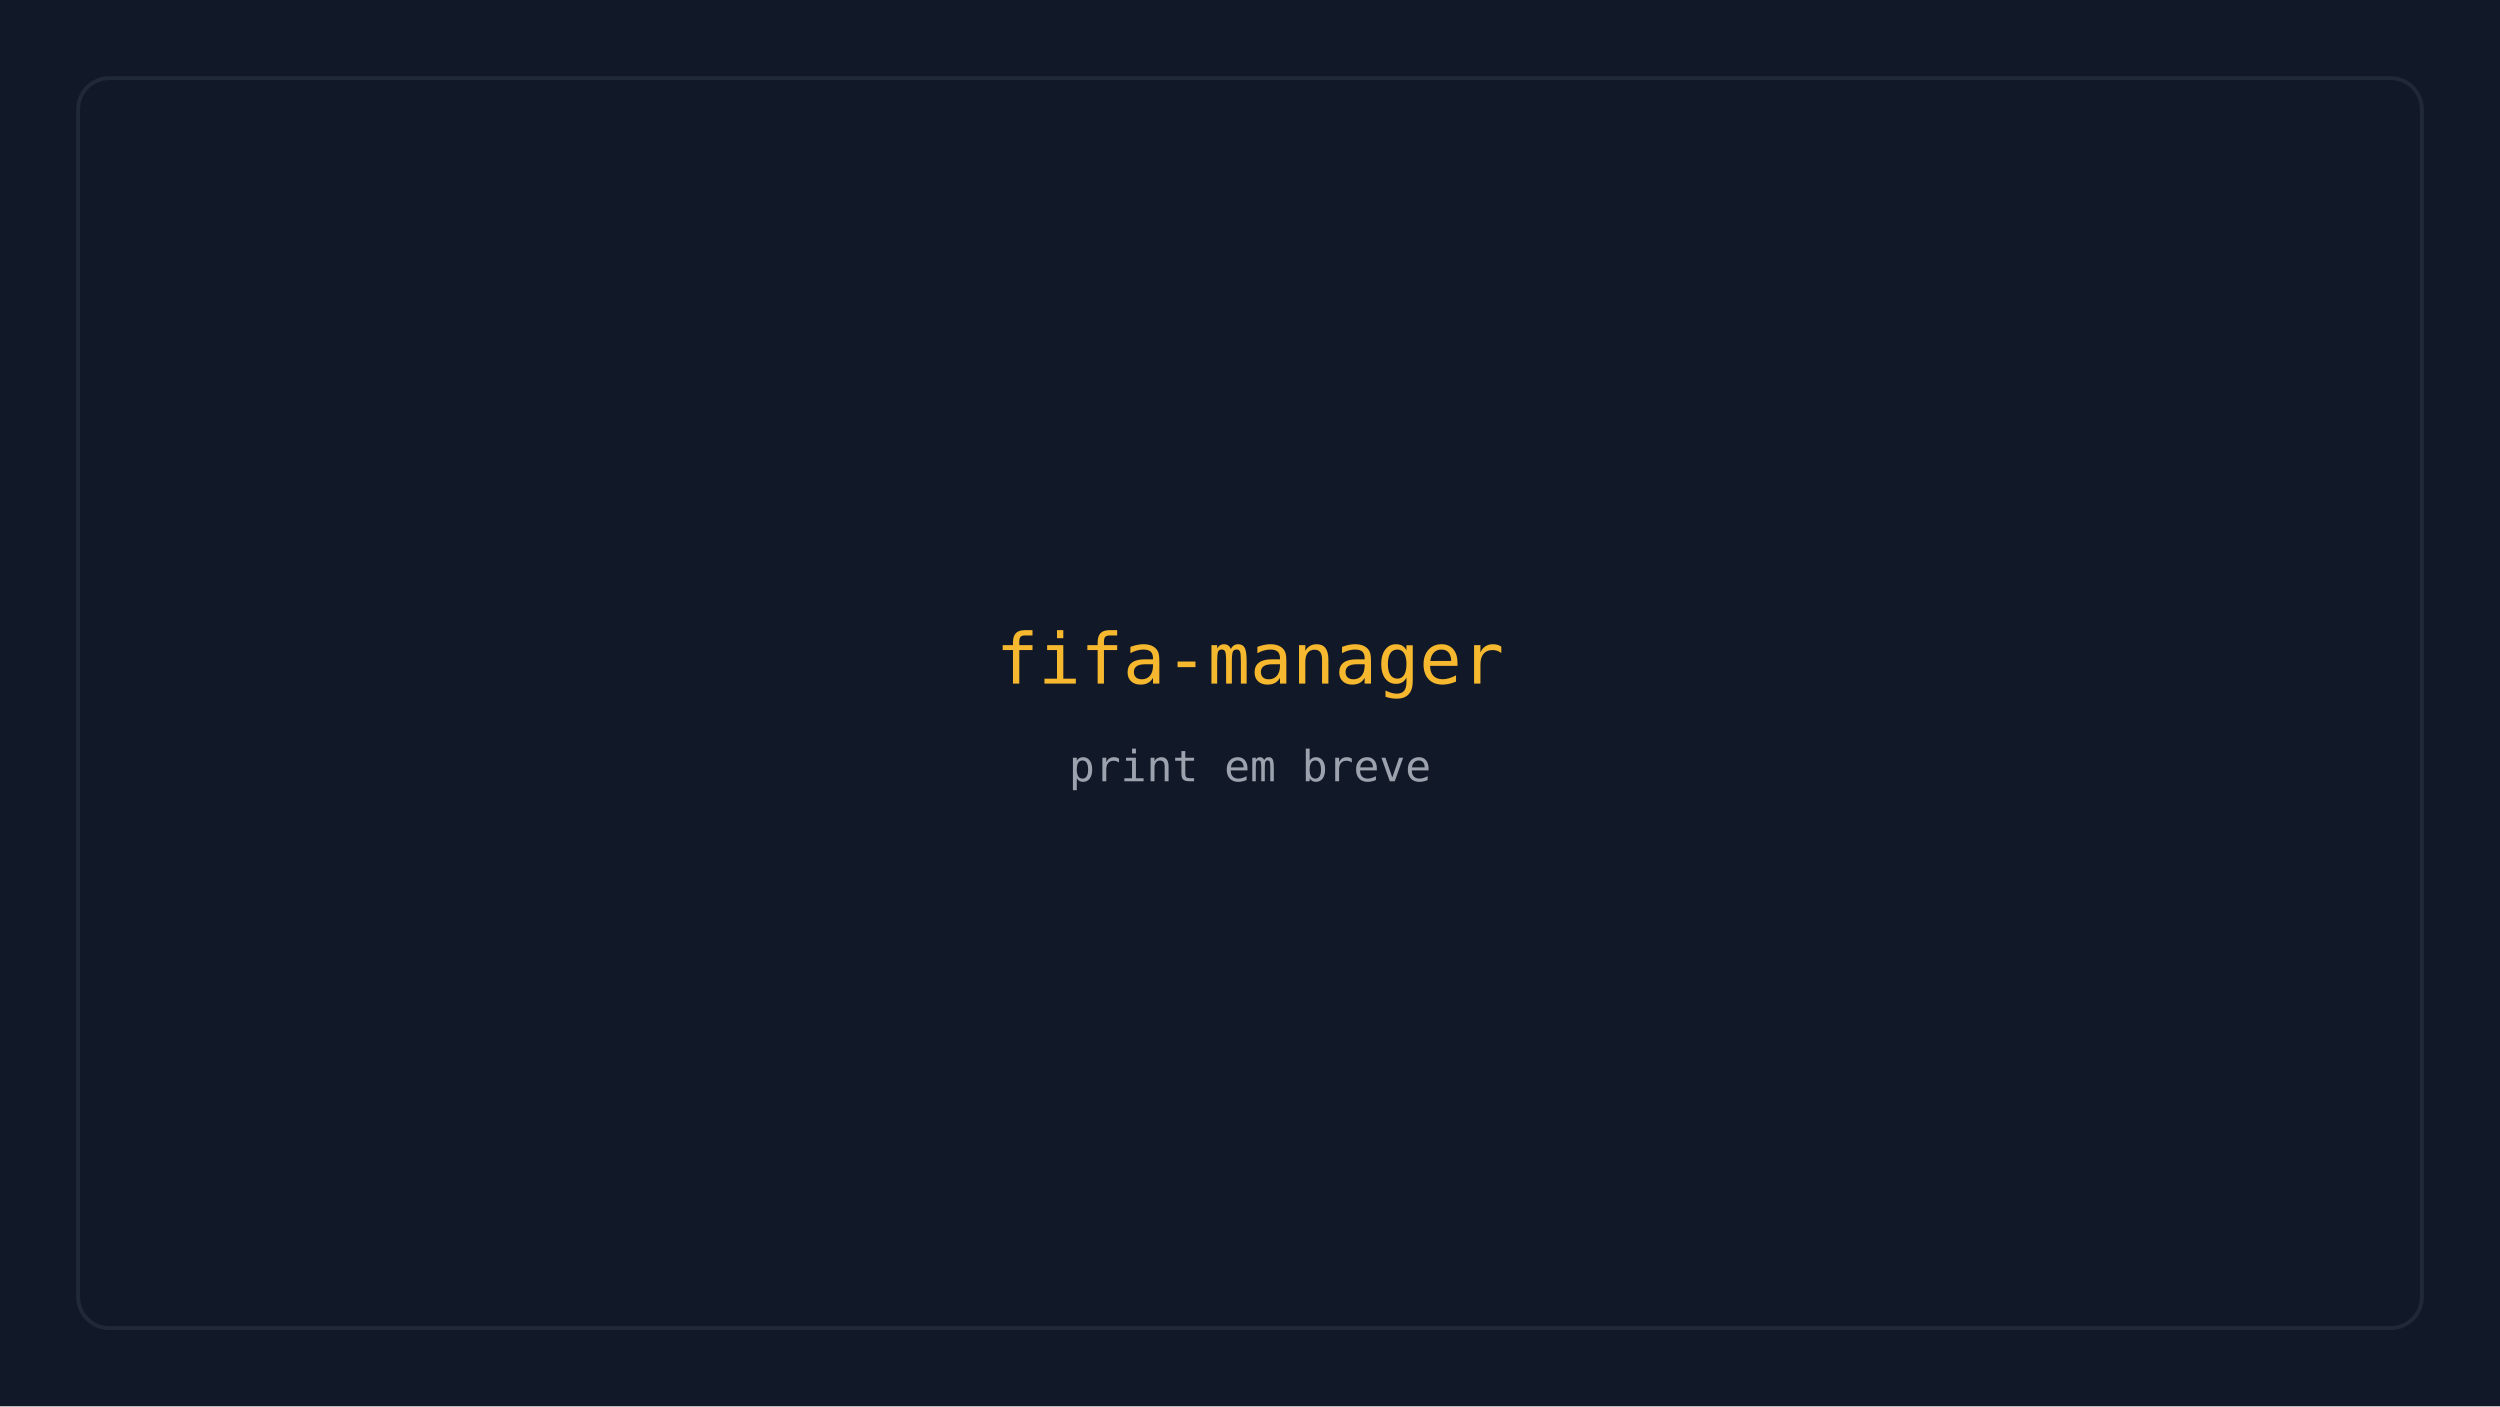
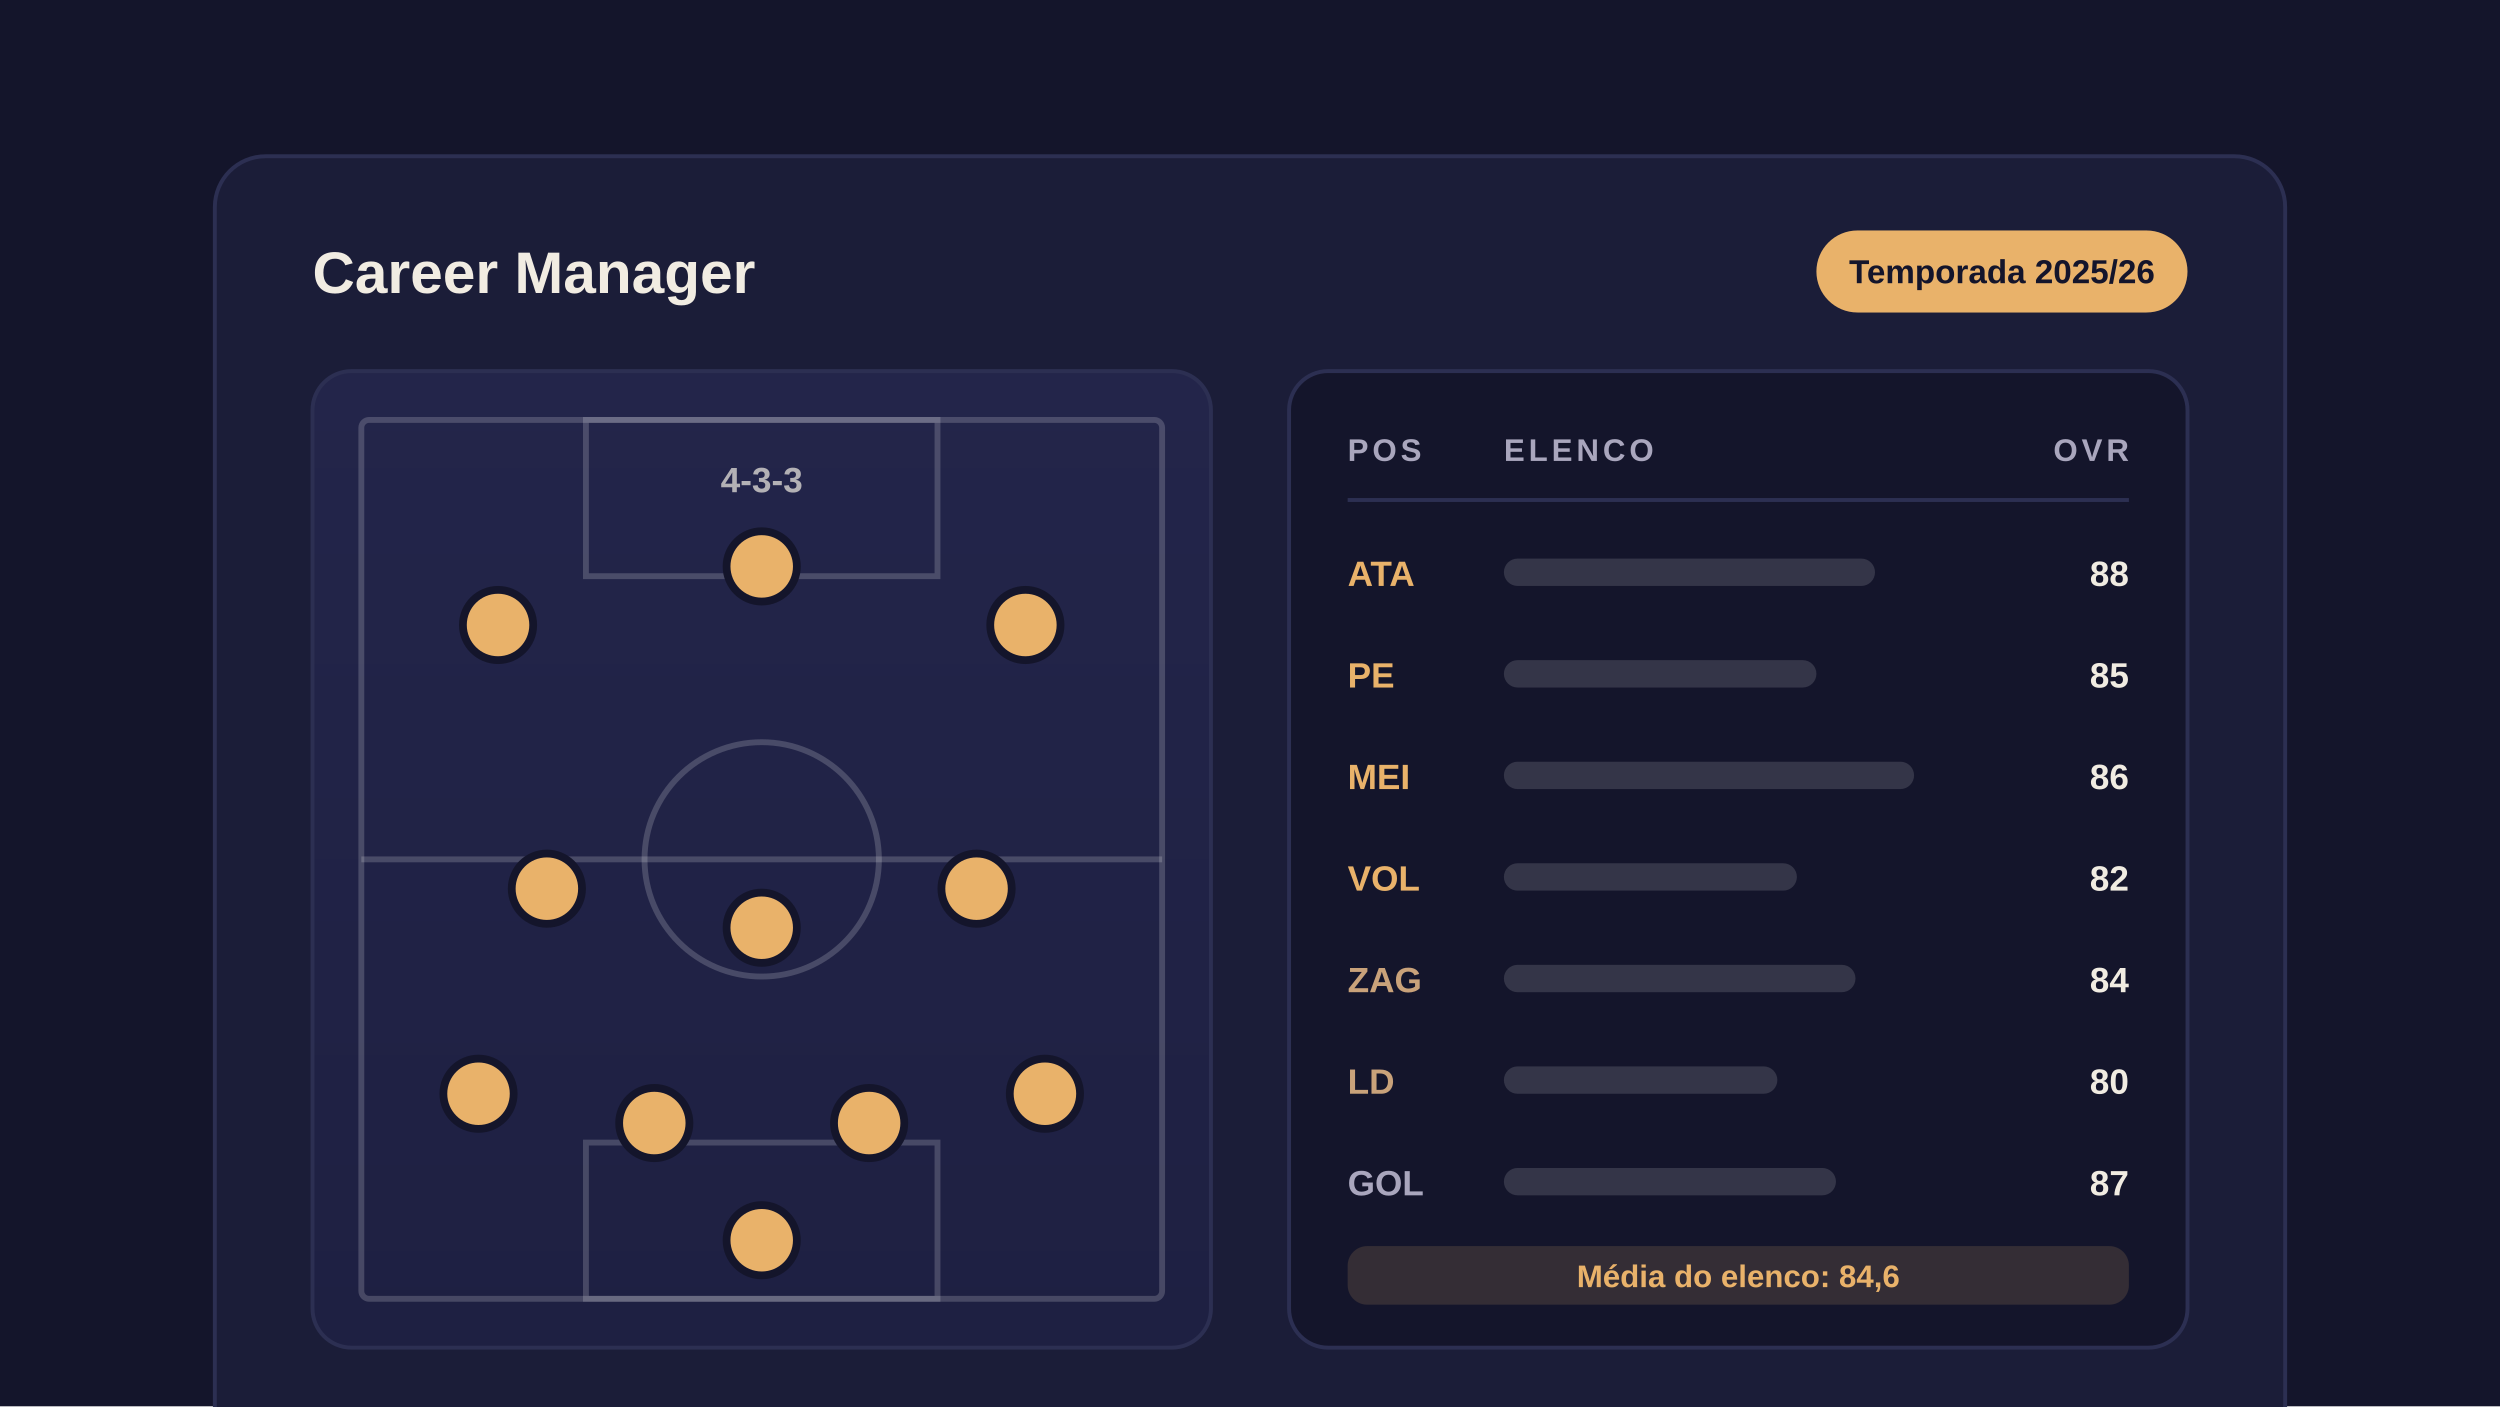
- <svg xmlns="http://www.w3.org/2000/svg" viewBox="0 0 1280 720">
-   <rect width="1280" height="720" fill="#111827" />
-   <rect x="40" y="40" width="1200" height="640" rx="16" fill="none" stroke="#1f2937" stroke-width="2" />
-   <text x="640" y="350" fill="#f5b82e" font-family="ui-monospace, monospace" font-size="36" text-anchor="middle">fifa-manager</text>
-   <text x="640" y="400" fill="#9ca3af" font-family="ui-monospace, monospace" font-size="22" text-anchor="middle">print em breve</text>
+ <svg xmlns="http://www.w3.org/2000/svg" viewBox="0 0 1280 720" font-family="Segoe UI, Arial, sans-serif">
+   <defs>
+     <linearGradient id="pitch" x1="0" y1="0" x2="0" y2="1">
+       <stop offset="0" stop-color="#23254a" />
+       <stop offset="1" stop-color="#1e2042" />
+     </linearGradient>
+   </defs>
+   <rect width="1280" height="720" fill="#14152b" />
+   <rect x="110" y="80" width="1060" height="680" rx="26" fill="#1b1d38" stroke="#2c2f52" stroke-width="2" />
+   <text x="160" y="150" font-size="30" font-weight="700" fill="#f1ece2">Career Manager</text>
+   <rect x="930" y="118" width="190" height="42" rx="21" fill="#e9b26a" />
+   <text x="1025" y="145" text-anchor="middle" font-size="17" font-weight="700" fill="#14152b">Temporada 2025/26</text>
+   <rect x="160" y="190" width="460" height="500" rx="20" fill="url(#pitch)" stroke="#2c2f52" stroke-width="2" />
+   <g fill="none" stroke="#ffffff" stroke-opacity=".18" stroke-width="3">
+     <rect x="185" y="215" width="410" height="450" rx="4" />
+     <line x1="185" y1="440" x2="595" y2="440" />
+     <circle cx="390" cy="440" r="60" />
+     <rect x="300" y="215" width="180" height="80" />
+     <rect x="300" y="585" width="180" height="80" />
+   </g>
+   <g fill="#e9b26a" stroke="#14152b" stroke-width="4">
+     <circle cx="390" cy="635" r="18" />
+     <circle cx="245" cy="560" r="18" />
+     <circle cx="335" cy="575" r="18" />
+     <circle cx="445" cy="575" r="18" />
+     <circle cx="535" cy="560" r="18" />
+     <circle cx="280" cy="455" r="18" />
+     <circle cx="390" cy="475" r="18" />
+     <circle cx="500" cy="455" r="18" />
+     <circle cx="255" cy="320" r="18" />
+     <circle cx="390" cy="290" r="18" />
+     <circle cx="525" cy="320" r="18" />
+   </g>
+   <text x="390" y="252" text-anchor="middle" font-size="18" font-weight="700" fill="#f1ece2" opacity=".7">4-3-3</text>
+   <rect x="660" y="190" width="460" height="500" rx="20" fill="#14152b" stroke="#2c2f52" stroke-width="2" />
+   <text x="690" y="236" font-size="16" font-weight="700" fill="#a9a6bd" letter-spacing="2">POS</text>
+   <text x="770" y="236" font-size="16" font-weight="700" fill="#a9a6bd" letter-spacing="2">ELENCO</text>
+   <text x="1090" y="236" text-anchor="end" font-size="16" font-weight="700" fill="#a9a6bd" letter-spacing="2">OVR</text>
+   <line x1="690" y1="256" x2="1090" y2="256" stroke="#2c2f52" stroke-width="2" />
+   <g font-size="18">
+     <text x="690" y="300" font-weight="700" fill="#e9b26a">ATA</text>
+     <rect x="770" y="286" width="190" height="14" rx="7" fill="#ffffff" opacity=".14" />
+     <text x="1090" y="300" text-anchor="end" font-weight="700" fill="#f1ece2">88</text>
+     <text x="690" y="352" font-weight="700" fill="#e9b26a">PE</text>
+     <rect x="770" y="338" width="160" height="14" rx="7" fill="#ffffff" opacity=".14" />
+     <text x="1090" y="352" text-anchor="end" font-weight="700" fill="#f1ece2">85</text>
+     <text x="690" y="404" font-weight="700" fill="#e9b26a">MEI</text>
+     <rect x="770" y="390" width="210" height="14" rx="7" fill="#ffffff" opacity=".14" />
+     <text x="1090" y="404" text-anchor="end" font-weight="700" fill="#f1ece2">86</text>
+     <text x="690" y="456" font-weight="700" fill="#e9b26a">VOL</text>
+     <rect x="770" y="442" width="150" height="14" rx="7" fill="#ffffff" opacity=".14" />
+     <text x="1090" y="456" text-anchor="end" font-weight="700" fill="#f1ece2">82</text>
+     <text x="690" y="508" font-weight="700" fill="#c9a27a">ZAG</text>
+     <rect x="770" y="494" width="180" height="14" rx="7" fill="#ffffff" opacity=".14" />
+     <text x="1090" y="508" text-anchor="end" font-weight="700" fill="#f1ece2">84</text>
+     <text x="690" y="560" font-weight="700" fill="#c9a27a">LD</text>
+     <rect x="770" y="546" width="140" height="14" rx="7" fill="#ffffff" opacity=".14" />
+     <text x="1090" y="560" text-anchor="end" font-weight="700" fill="#f1ece2">80</text>
+     <text x="690" y="612" font-weight="700" fill="#a9a6bd">GOL</text>
+     <rect x="770" y="598" width="170" height="14" rx="7" fill="#ffffff" opacity=".14" />
+     <text x="1090" y="612" text-anchor="end" font-weight="700" fill="#f1ece2">87</text>
+   </g>
+   <rect x="690" y="638" width="400" height="30" rx="10" fill="#e9b26a" opacity=".15" />
+   <text x="890" y="659" text-anchor="middle" font-size="16" font-weight="700" fill="#e9b26a">Média do elenco: 84,6</text>
</svg>
